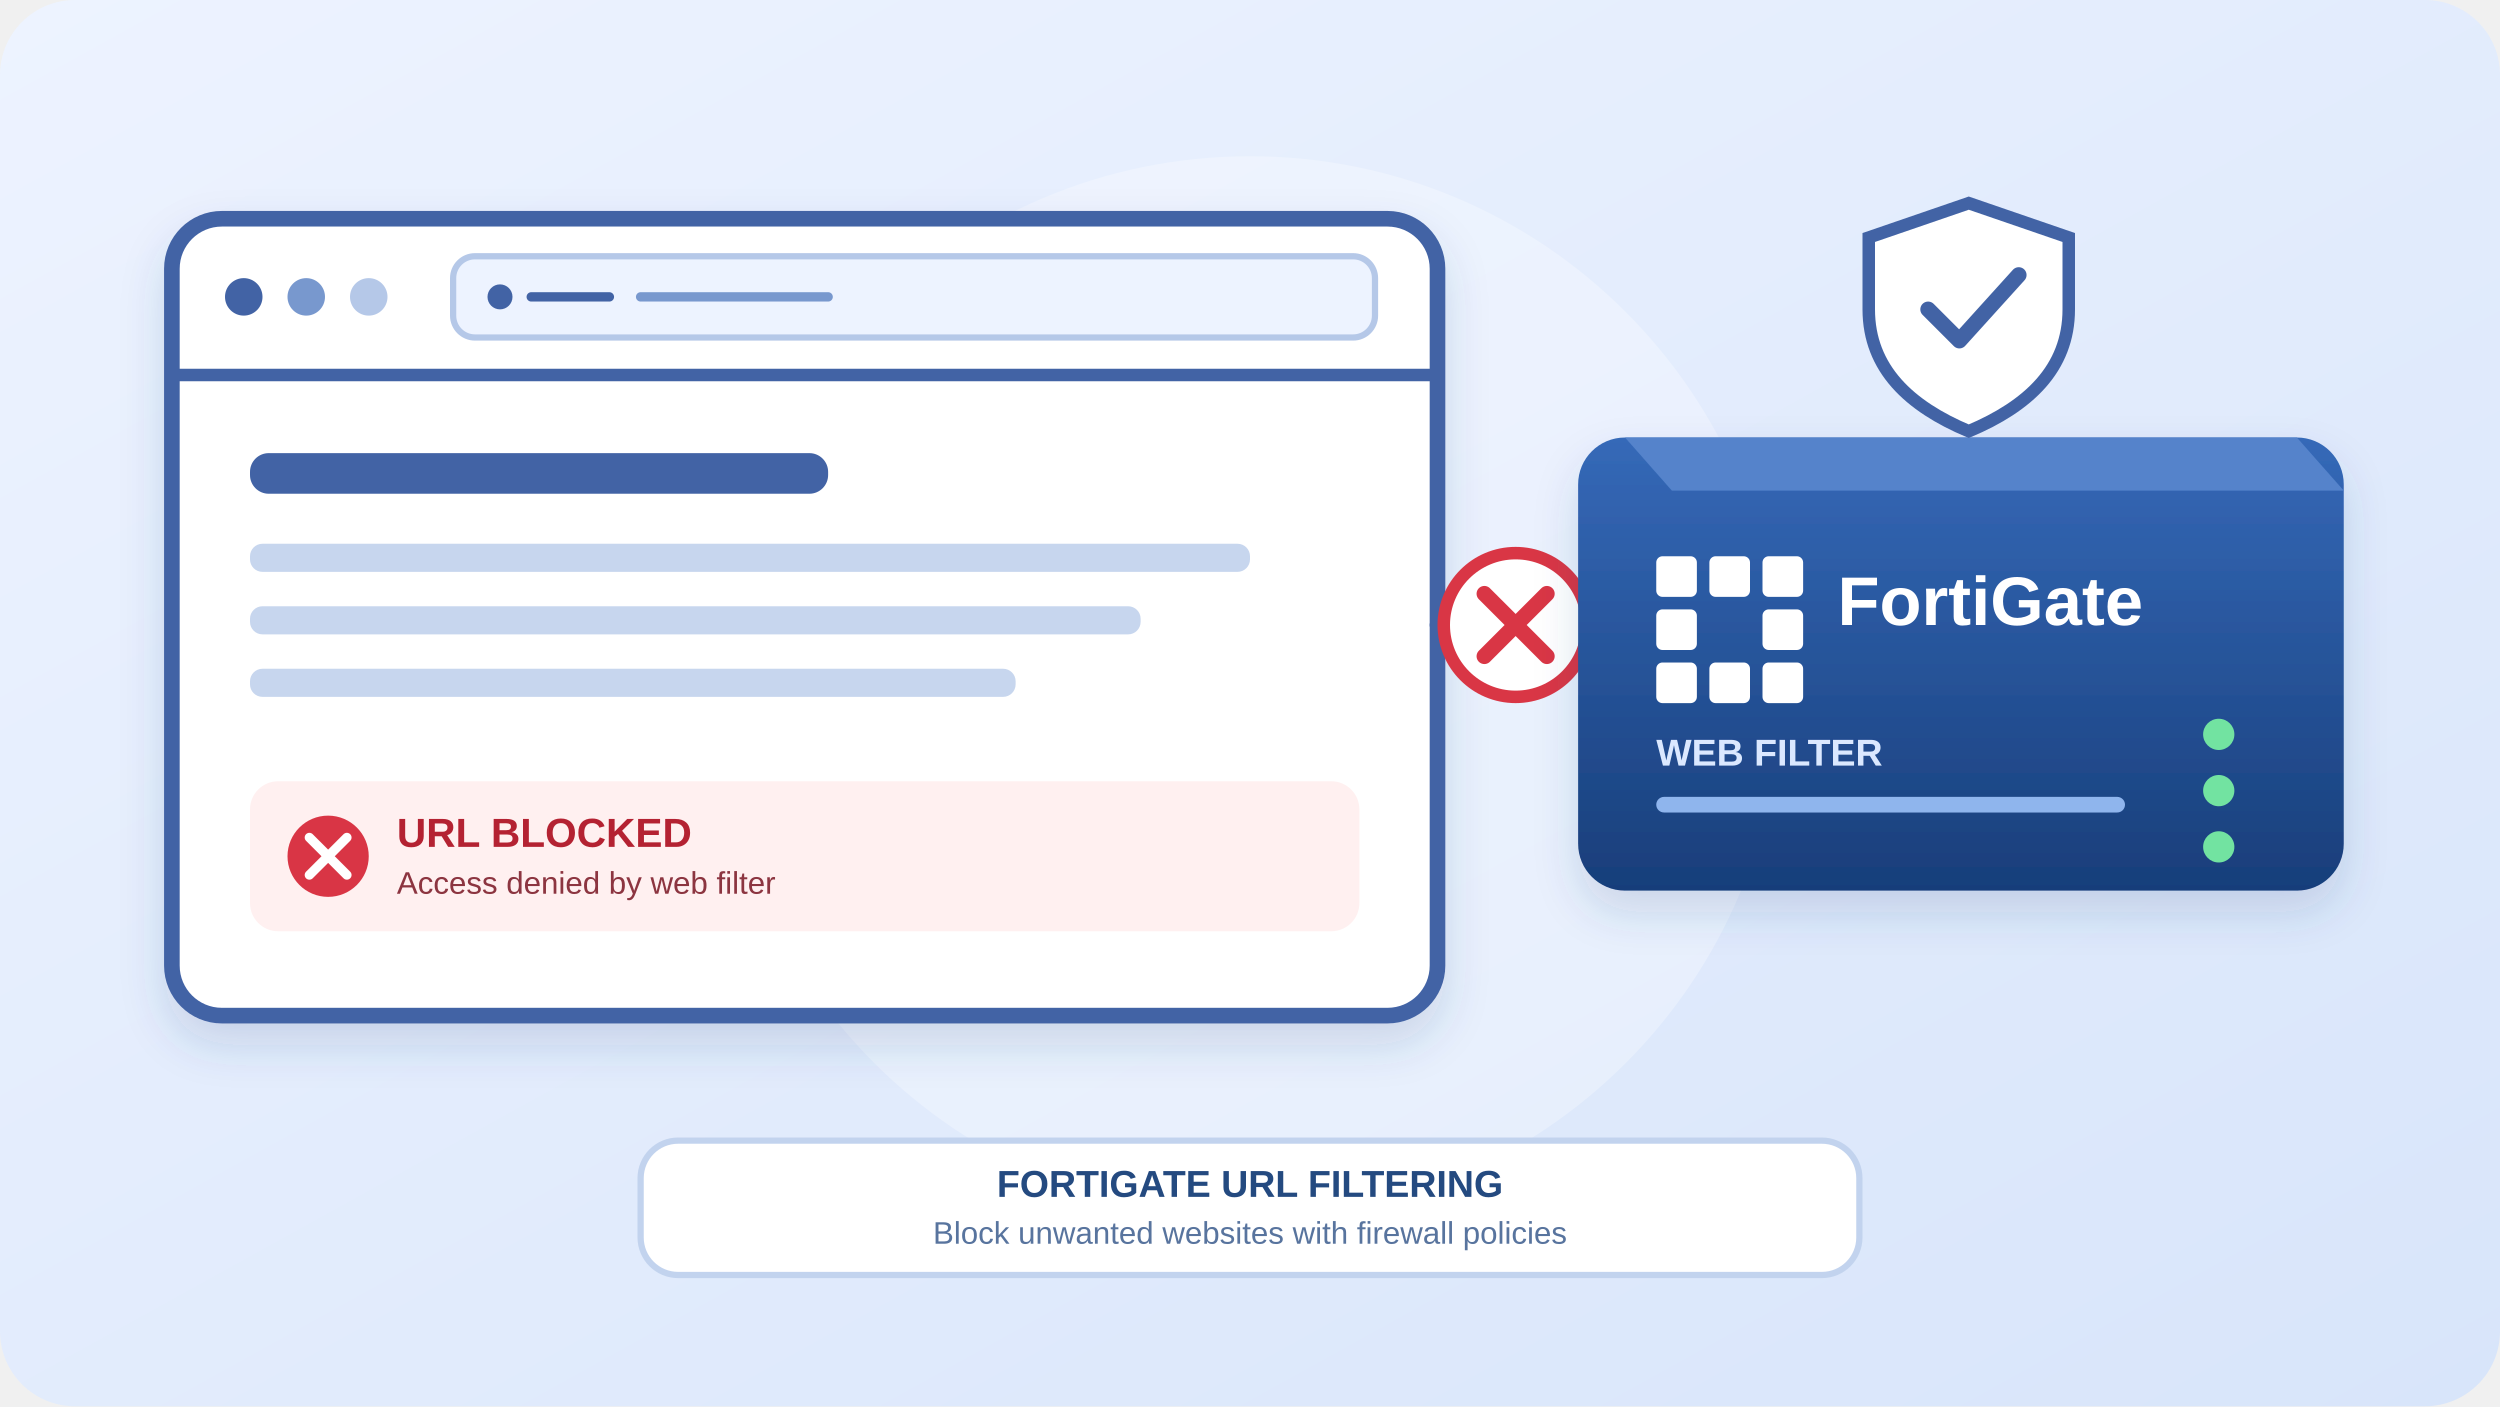
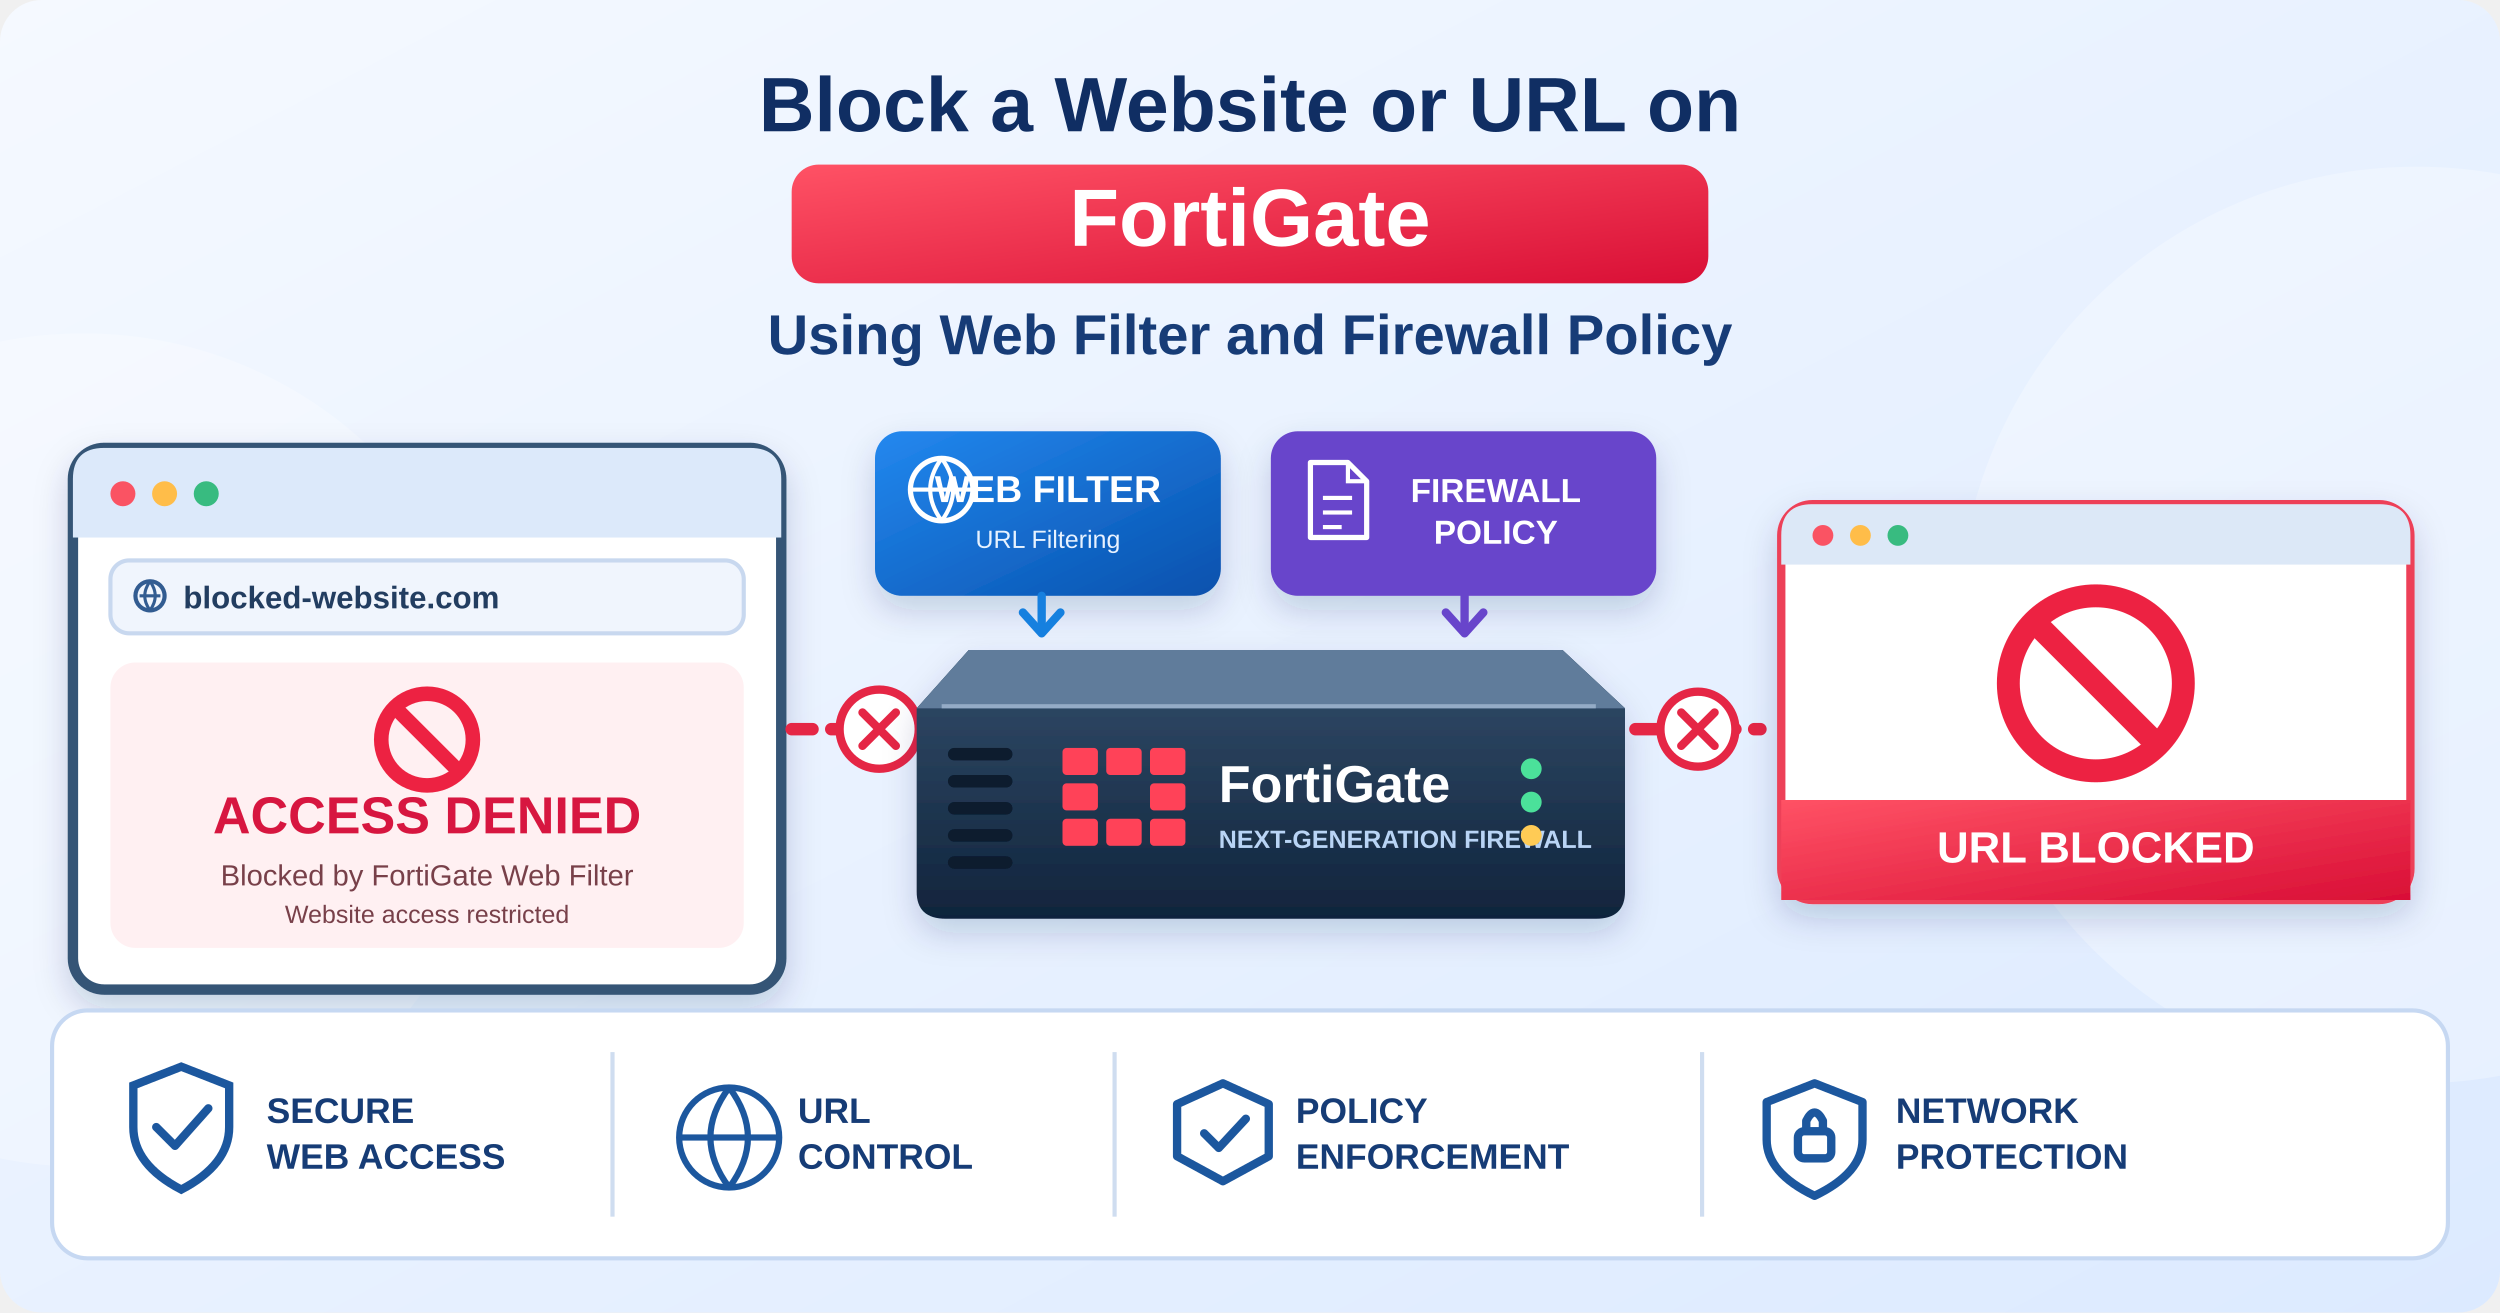
- <svg xmlns="http://www.w3.org/2000/svg" viewBox="0 0 800 450" role="img" aria-labelledby="title desc">
+ <svg xmlns="http://www.w3.org/2000/svg" width="1200" height="630" viewBox="0 0 1200 630" role="img" aria-labelledby="title desc">
  <defs>
    <linearGradient id="bg" x1="0" y1="0" x2="1" y2="1">
-       <stop offset="0%" stop-color="#edf3ff" />
-       <stop offset="100%" stop-color="#d8e5fa" />
+       <stop offset="0%" stop-color="#f5f9ff" />
+       <stop offset="100%" stop-color="#dceaff" />
    </linearGradient>
-     <linearGradient id="firewall" x1="0" y1="0" x2="0" y2="1">
-       <stop offset="0%" stop-color="#3569b8" />
-       <stop offset="100%" stop-color="#183e7a" />
+     <linearGradient id="device" x1="0" y1="0" x2="0" y2="1">
+       <stop offset="0%" stop-color="#344e6b" />
+       <stop offset="100%" stop-color="#10243c" />
    </linearGradient>
-     <filter id="shadow" x="-20%" y="-20%" width="140%" height="150%">
-       <feDropShadow dx="0" dy="7" stdDeviation="7" flood-color="#244a80" flood-opacity="0.16" />
+     <linearGradient id="blue" x1="0" y1="0" x2="1" y2="1">
+       <stop offset="0%" stop-color="#2388ef" />
+       <stop offset="100%" stop-color="#0751ad" />
+     </linearGradient>
+     <linearGradient id="red" x1="0" y1="0" x2="1" y2="1">
+       <stop offset="0%" stop-color="#ff5265" />
+       <stop offset="100%" stop-color="#d90f36" />
+     </linearGradient>
+     <filter id="shadow" x="-30%" y="-30%" width="160%" height="170%">
+       <feDropShadow dx="0" dy="7" stdDeviation="8" flood-color="#17365d" flood-opacity=".18" />
    </filter>
  </defs>
-   <rect width="800" height="450" rx="24" fill="url(#bg)" />
-   <circle cx="400" cy="220" r="170" fill="#ffffff" opacity="0.28" />
+   <rect width="1200" height="630" rx="20" fill="url(#bg)" />
+   <circle cx="40" cy="360" r="200" fill="#ffffff" opacity=".25" />
+   <circle cx="1160" cy="300" r="220" fill="#ffffff" opacity=".28" />
+   <text x="600" y="63" text-anchor="middle" font-family="Arial, sans-serif" font-size="37" font-weight="700" fill="#102e63">
+     Block a Website or URL on
+   </text>
+   <rect x="380" y="79" width="440" height="57" rx="13" fill="url(#red)" />
+   <text x="600" y="118" text-anchor="middle" font-family="Arial, sans-serif" font-size="39" font-weight="700" fill="#ffffff">FortiGate</text>
+   <text x="600" y="170" text-anchor="middle" font-family="Arial, sans-serif" font-size="27" font-weight="700" fill="#173c77">
+     Using Web Filter and Firewall Policy
+   </text>
  <g filter="url(#shadow)">
-     <rect x="55" y="70" width="405" height="255" rx="16" fill="#ffffff" stroke="#4263a5" stroke-width="5" />
-     <path d="M55 120 H460" stroke="#4263a5" stroke-width="4" />
-     <circle cx="78" cy="95" r="6" fill="#4263a5" />
-     <circle cx="98" cy="95" r="6" fill="#7898ce" />
-     <circle cx="118" cy="95" r="6" fill="#b5c8e8" />
-     <rect x="145" y="82" width="295" height="26" rx="7" fill="#edf3ff" stroke="#b5c8e8" stroke-width="2" />
-     <circle cx="160" cy="95" r="4" fill="#4263a5" />
-     <path d="M170 95 H195" stroke="#4263a5" stroke-width="3" stroke-linecap="round" />
-     <path d="M205 95 H265" stroke="#7898ce" stroke-width="3" stroke-linecap="round" />
-     <rect x="80" y="145" width="185" height="13" rx="6" fill="#4263a5" />
-     <rect x="80" y="174" width="320" height="9" rx="4" fill="#c7d6ee" />
-     <rect x="80" y="194" width="285" height="9" rx="4" fill="#c7d6ee" />
-     <rect x="80" y="214" width="245" height="9" rx="4" fill="#c7d6ee" />
-     <rect x="80" y="250" width="355" height="48" rx="9" fill="#fff0f0" />
-     <circle cx="105" cy="274" r="13" fill="#d93645" />
-     <path d="M99 268 L111 280 M111 268 L99 280" stroke="#ffffff" stroke-width="3" stroke-linecap="round" />
-     <text x="127" y="271" font-family="Arial, sans-serif" font-size="13" font-weight="700" fill="#b42332">URL BLOCKED</text>
-     <text x="127" y="286" font-family="Arial, sans-serif" font-size="10" fill="#8c3440">Access denied by web filter</text>
+     <rect x="35" y="215" width="340" height="260" rx="15" fill="#ffffff" stroke="#345576" stroke-width="5" />
+     <path d="M35 258 V230 Q35 215 50 215 H360 Q375 215 375 230 V258 Z" fill="#dce9fa" />
+     <circle cx="59" cy="237" r="6" fill="#fa5364" />
+     <circle cx="79" cy="237" r="6" fill="#ffbd4a" />
+     <circle cx="99" cy="237" r="6" fill="#37bb80" />
+     <rect x="53" y="269" width="304" height="35" rx="9" fill="#f0f5fd" stroke="#c8d8ef" stroke-width="2" />
+     <circle cx="72" cy="286" r="7" fill="none" stroke="#315b91" stroke-width="2" />
+     <path d="M67 286 H77 M72 279 Q67 286 72 293 M72 279 Q77 286 72 293" fill="none" stroke="#315b91" stroke-width="1.5" />
+     <text x="88" y="292" font-family="Arial, sans-serif" font-size="15" font-weight="600" fill="#233d60">
+       blocked-website.com
+     </text>
+     <rect x="53" y="318" width="304" height="137" rx="12" fill="#fff0f2" />
+     <circle cx="205" cy="355" r="22" fill="none" stroke="#ed2443" stroke-width="7" />
+     <path d="M190 340 L220 370" stroke="#ed2443" stroke-width="7" stroke-linecap="round" />
+     <text x="205" y="400" text-anchor="middle" font-family="Arial, sans-serif" font-size="25" font-weight="700" fill="#d7193f">ACCESS DENIED</text>
+     <text x="205" y="425" text-anchor="middle" font-family="Arial, sans-serif" font-size="14" fill="#78404a">Blocked by FortiGate Web Filter</text>
+     <text x="205" y="443" text-anchor="middle" font-family="Arial, sans-serif" font-size="12" fill="#78404a">Website access restricted</text>
  </g>
-   <path d="M460 200 H505" fill="none" stroke="#4263a5" stroke-width="5" stroke-linecap="round" stroke-dasharray="7 8" />
-   <circle cx="485" cy="200" r="23" fill="#ffffff" stroke="#d93645" stroke-width="4" />
-   <path d="M475 190 L495 210 M495 190 L475 210" stroke="#d93645" stroke-width="5" stroke-linecap="round" />
+   <path d="M380 350 H465" fill="none" stroke="#e52645" stroke-width="6" stroke-dasharray="10 9" stroke-linecap="round" />
+   <circle cx="422" cy="350" r="19" fill="#ffffff" stroke="#e52645" stroke-width="4" />
+   <path d="M414 342 L430 358 M430 342 L414 358" stroke="#e52645" stroke-width="4" stroke-linecap="round" />
  <g filter="url(#shadow)">
-     <rect x="505" y="140" width="245" height="145" rx="15" fill="url(#firewall)" />
-     <path d="M520 140 H735 L750 157 H535 Z" fill="#5483cb" />
-     <g transform="translate(530 178)" fill="#ffffff">
-       <rect x="0" y="0" width="13" height="13" rx="2" />
-       <rect x="17" y="0" width="13" height="13" rx="2" />
-       <rect x="34" y="0" width="13" height="13" rx="2" />
-       <rect x="0" y="17" width="13" height="13" rx="2" />
-       <rect x="34" y="17" width="13" height="13" rx="2" />
-       <rect x="0" y="34" width="13" height="13" rx="2" />
-       <rect x="17" y="34" width="13" height="13" rx="2" />
-       <rect x="34" y="34" width="13" height="13" rx="2" />
+     <path d="M440 340 L465 312 H750 L780 340 V428              Q780 441 766 441 H454 Q440 441 440 428 Z" fill="url(#device)" />
+     <path d="M440 340 L465 312 H750 L780 340 Z" fill="#607c9b" />
+     <path d="M452 339 H766" stroke="#a9bfd8" stroke-width="2" opacity=".7" />
+     <g fill="#091a2d">
+       <rect x="455" y="359" width="31" height="6" rx="3" />
+       <rect x="455" y="372" width="31" height="6" rx="3" />
+       <rect x="455" y="385" width="31" height="6" rx="3" />
+       <rect x="455" y="398" width="31" height="6" rx="3" />
+       <rect x="455" y="411" width="31" height="6" rx="3" />
    </g>
-     <text x="588" y="200" font-family="Arial, sans-serif" font-size="22" font-weight="700" fill="#ffffff">FortiGate</text>
-     <text x="530" y="245" font-family="Arial, sans-serif" font-size="12" font-weight="600" fill="#dbe8ff">WEB FILTER</text>
-     <rect x="530" y="255" width="150" height="5" rx="2.5" fill="#8fb5ed" />
-     <circle cx="710" cy="235" r="5" fill="#72e3a1" />
-     <circle cx="710" cy="253" r="5" fill="#72e3a1" />
-     <circle cx="710" cy="271" r="5" fill="#72e3a1" />
+     <g transform="translate(510 359)" fill="#ff4359">
+       <rect x="0" y="0" width="17" height="13" rx="2" />
+       <rect x="21" y="0" width="17" height="13" rx="2" />
+       <rect x="42" y="0" width="17" height="13" rx="2" />
+       <rect x="0" y="17" width="17" height="13" rx="2" />
+       <rect x="42" y="17" width="17" height="13" rx="2" />
+       <rect x="0" y="34" width="17" height="13" rx="2" />
+       <rect x="21" y="34" width="17" height="13" rx="2" />
+       <rect x="42" y="34" width="17" height="13" rx="2" />
+     </g>
+     <text x="585" y="385" font-family="Arial, sans-serif" font-size="25" font-weight="700" fill="#ffffff">FortiGate</text>
+     <text x="585" y="407" font-family="Arial, sans-serif" font-size="12" font-weight="600" fill="#b9d4f5">
+       NEXT-GENERATION FIREWALL
+     </text>
+     <circle cx="735" cy="369" r="5" fill="#4be19a" />
+     <circle cx="735" cy="385" r="5" fill="#4be19a" />
+     <circle cx="735" cy="401" r="5" fill="#ffcb55" />
  </g>
-   <g transform="translate(630 65)">
-     <path d="M0 0 L32 11 V34 C32 53 19 65 0 73 C-19 65 -32 53 -32 34 V11 Z" fill="#ffffff" stroke="#4263a5" stroke-width="4" />
-     <path d="M-13 34 L-3 44 L16 23" fill="none" stroke="#4263a5" stroke-width="5" stroke-linecap="round" stroke-linejoin="round" />
+   <g filter="url(#shadow)">
+     <rect x="420" y="207" width="166" height="79" rx="13" fill="url(#blue)" />
+     <circle cx="452" cy="235" r="15" fill="none" stroke="#ffffff" stroke-width="2.5" />
+     <path d="M437 235 H467 M452 220 Q441 235 452 250              M452 220 Q463 235 452 250" fill="none" stroke="#ffffff" stroke-width="2" />
+     <text x="503" y="241" text-anchor="middle" font-family="Arial, sans-serif" font-size="18" font-weight="700" fill="#ffffff">WEB FILTER</text>
+     <text x="503" y="263" text-anchor="middle" font-family="Arial, sans-serif" font-size="12" fill="#e7f2ff">URL Filtering</text>
  </g>
-   <rect x="205" y="365" width="390" height="43" rx="12" fill="#ffffff" stroke="#c2d3ee" stroke-width="2" />
-   <text x="400" y="383" text-anchor="middle" font-family="Arial, sans-serif" font-size="12" font-weight="700" fill="#244a80">FORTIGATE URL FILTERING</text>
-   <text x="400" y="398" text-anchor="middle" font-family="Arial, sans-serif" font-size="10" fill="#58749e">Block unwanted websites with firewall policies</text>
+   <g filter="url(#shadow)">
+     <rect x="610" y="207" width="185" height="79" rx="13" fill="#6845cb" />
+     <path d="M629 222 H647 L656 231 V258 H629 Z" fill="none" stroke="#ffffff" stroke-width="2.5" stroke-linejoin="round" />
+     <path d="M647 222 V231 H656 M635 239 H649 M635 246 H649 M635 253 H644" fill="none" stroke="#ffffff" stroke-width="2" />
+     <text x="718" y="241" text-anchor="middle" font-family="Arial, sans-serif" font-size="16" font-weight="700" fill="#ffffff">FIREWALL</text>
+     <text x="718" y="261" text-anchor="middle" font-family="Arial, sans-serif" font-size="16" font-weight="700" fill="#ffffff">POLICY</text>
+   </g>
+   <path d="M500 286 V300" stroke="#1680df" stroke-width="4" stroke-linecap="round" />
+   <path d="M491 294 L500 304 L509 294" fill="none" stroke="#1680df" stroke-width="4" stroke-linecap="round" stroke-linejoin="round" />
+   <path d="M703 286 V300" stroke="#6845cb" stroke-width="4" stroke-linecap="round" />
+   <path d="M694 294 L703 304 L712 294" fill="none" stroke="#6845cb" stroke-width="4" stroke-linecap="round" stroke-linejoin="round" />
+   <path d="M785 350 H845" fill="none" stroke="#e52645" stroke-width="6" stroke-dasharray="10 9" stroke-linecap="round" />
+   <circle cx="815" cy="350" r="18" fill="#ffffff" stroke="#e52645" stroke-width="4" />
+   <path d="M807 342 L823 358 M823 342 L807 358" stroke="#e52645" stroke-width="4" stroke-linecap="round" />
+   <g filter="url(#shadow)">
+     <rect x="855" y="242" width="302" height="190" rx="15" fill="#ffffff" stroke="#ed4058" stroke-width="4" />
+     <path d="M855 257 Q855 242 870 242 H1142 Q1157 242 1157 257 V271 H855 Z" fill="#dce8f7" />
+     <circle cx="875" cy="257" r="5" fill="#fa5364" />
+     <circle cx="893" cy="257" r="5" fill="#ffbd4a" />
+     <circle cx="911" cy="257" r="5" fill="#37bb80" />
+     <circle cx="1006" cy="328" r="42" fill="none" stroke="#ed2443" stroke-width="11" />
+     <path d="M977 299 L1035 357" stroke="#ed2443" stroke-width="11" stroke-linecap="round" />
+     <rect x="855" y="384" width="302" height="48" rx="0" fill="url(#red)" />
+     <text x="1006" y="414" text-anchor="middle" font-family="Arial, sans-serif" font-size="21" font-weight="700" fill="#ffffff">URL BLOCKED</text>
+   </g>
+   <rect x="25" y="485" width="1150" height="119" rx="17" fill="#ffffff" stroke="#c6d8f2" stroke-width="2" />
+   <g transform="translate(62 512)">
+     <path d="M25 0 L48 9 V29 Q48 47 25 59 Q2 47 2 29 V9 Z" fill="none" stroke="#1c579e" stroke-width="4" />
+     <path d="M13 29 L22 38 L38 20" fill="none" stroke="#1c579e" stroke-width="4" stroke-linecap="round" stroke-linejoin="round" />
+   </g>
+   <text x="128" y="539" font-family="Arial, sans-serif" font-size="17" font-weight="700" fill="#163c76">SECURE</text>
+   <text x="128" y="561" font-family="Arial, sans-serif" font-size="17" font-weight="700" fill="#163c76">WEB ACCESS</text>
+   <path d="M294 505 V584" stroke="#cfddf0" stroke-width="2" />
+   <g transform="translate(323 519)" fill="none" stroke="#1c579e" stroke-width="3">
+     <circle cx="27" cy="27" r="24" />
+     <path d="M3 27 H51 M27 3 Q9 27 27 51 M27 3 Q45 27 27 51" />
+   </g>
+   <text x="383" y="539" font-family="Arial, sans-serif" font-size="17" font-weight="700" fill="#163c76">URL</text>
+   <text x="383" y="561" font-family="Arial, sans-serif" font-size="17" font-weight="700" fill="#163c76">CONTROL</text>
+   <path d="M535 505 V584" stroke="#cfddf0" stroke-width="2" />
+   <g transform="translate(565 520)" fill="none" stroke="#1c579e" stroke-width="4" stroke-linejoin="round">
+     <path d="M0 10 L22 0 L44 10 V35 L22 47 L0 35 Z" />
+     <path d="M13 24 L20 31 L33 17" stroke-linecap="round" />
+   </g>
+   <text x="622" y="539" font-family="Arial, sans-serif" font-size="17" font-weight="700" fill="#163c76">POLICY</text>
+   <text x="622" y="561" font-family="Arial, sans-serif" font-size="17" font-weight="700" fill="#163c76">ENFORCEMENT</text>
+   <path d="M817 505 V584" stroke="#cfddf0" stroke-width="2" />
+   <g transform="translate(848 520)" fill="none" stroke="#1c579e" stroke-width="4" stroke-linejoin="round">
+     <path d="M23 0 L46 9 V27 Q46 43 23 54 Q0 43 0 27 V9 Z" />
+     <rect x="15" y="23" width="16" height="13" rx="3" />
+     <path d="M19 23 V18 Q23 10 27 18 V23" />
+   </g>
+   <text x="910" y="539" font-family="Arial, sans-serif" font-size="17" font-weight="700" fill="#163c76">NETWORK</text>
+   <text x="910" y="561" font-family="Arial, sans-serif" font-size="17" font-weight="700" fill="#163c76">PROTECTION</text>
</svg>
